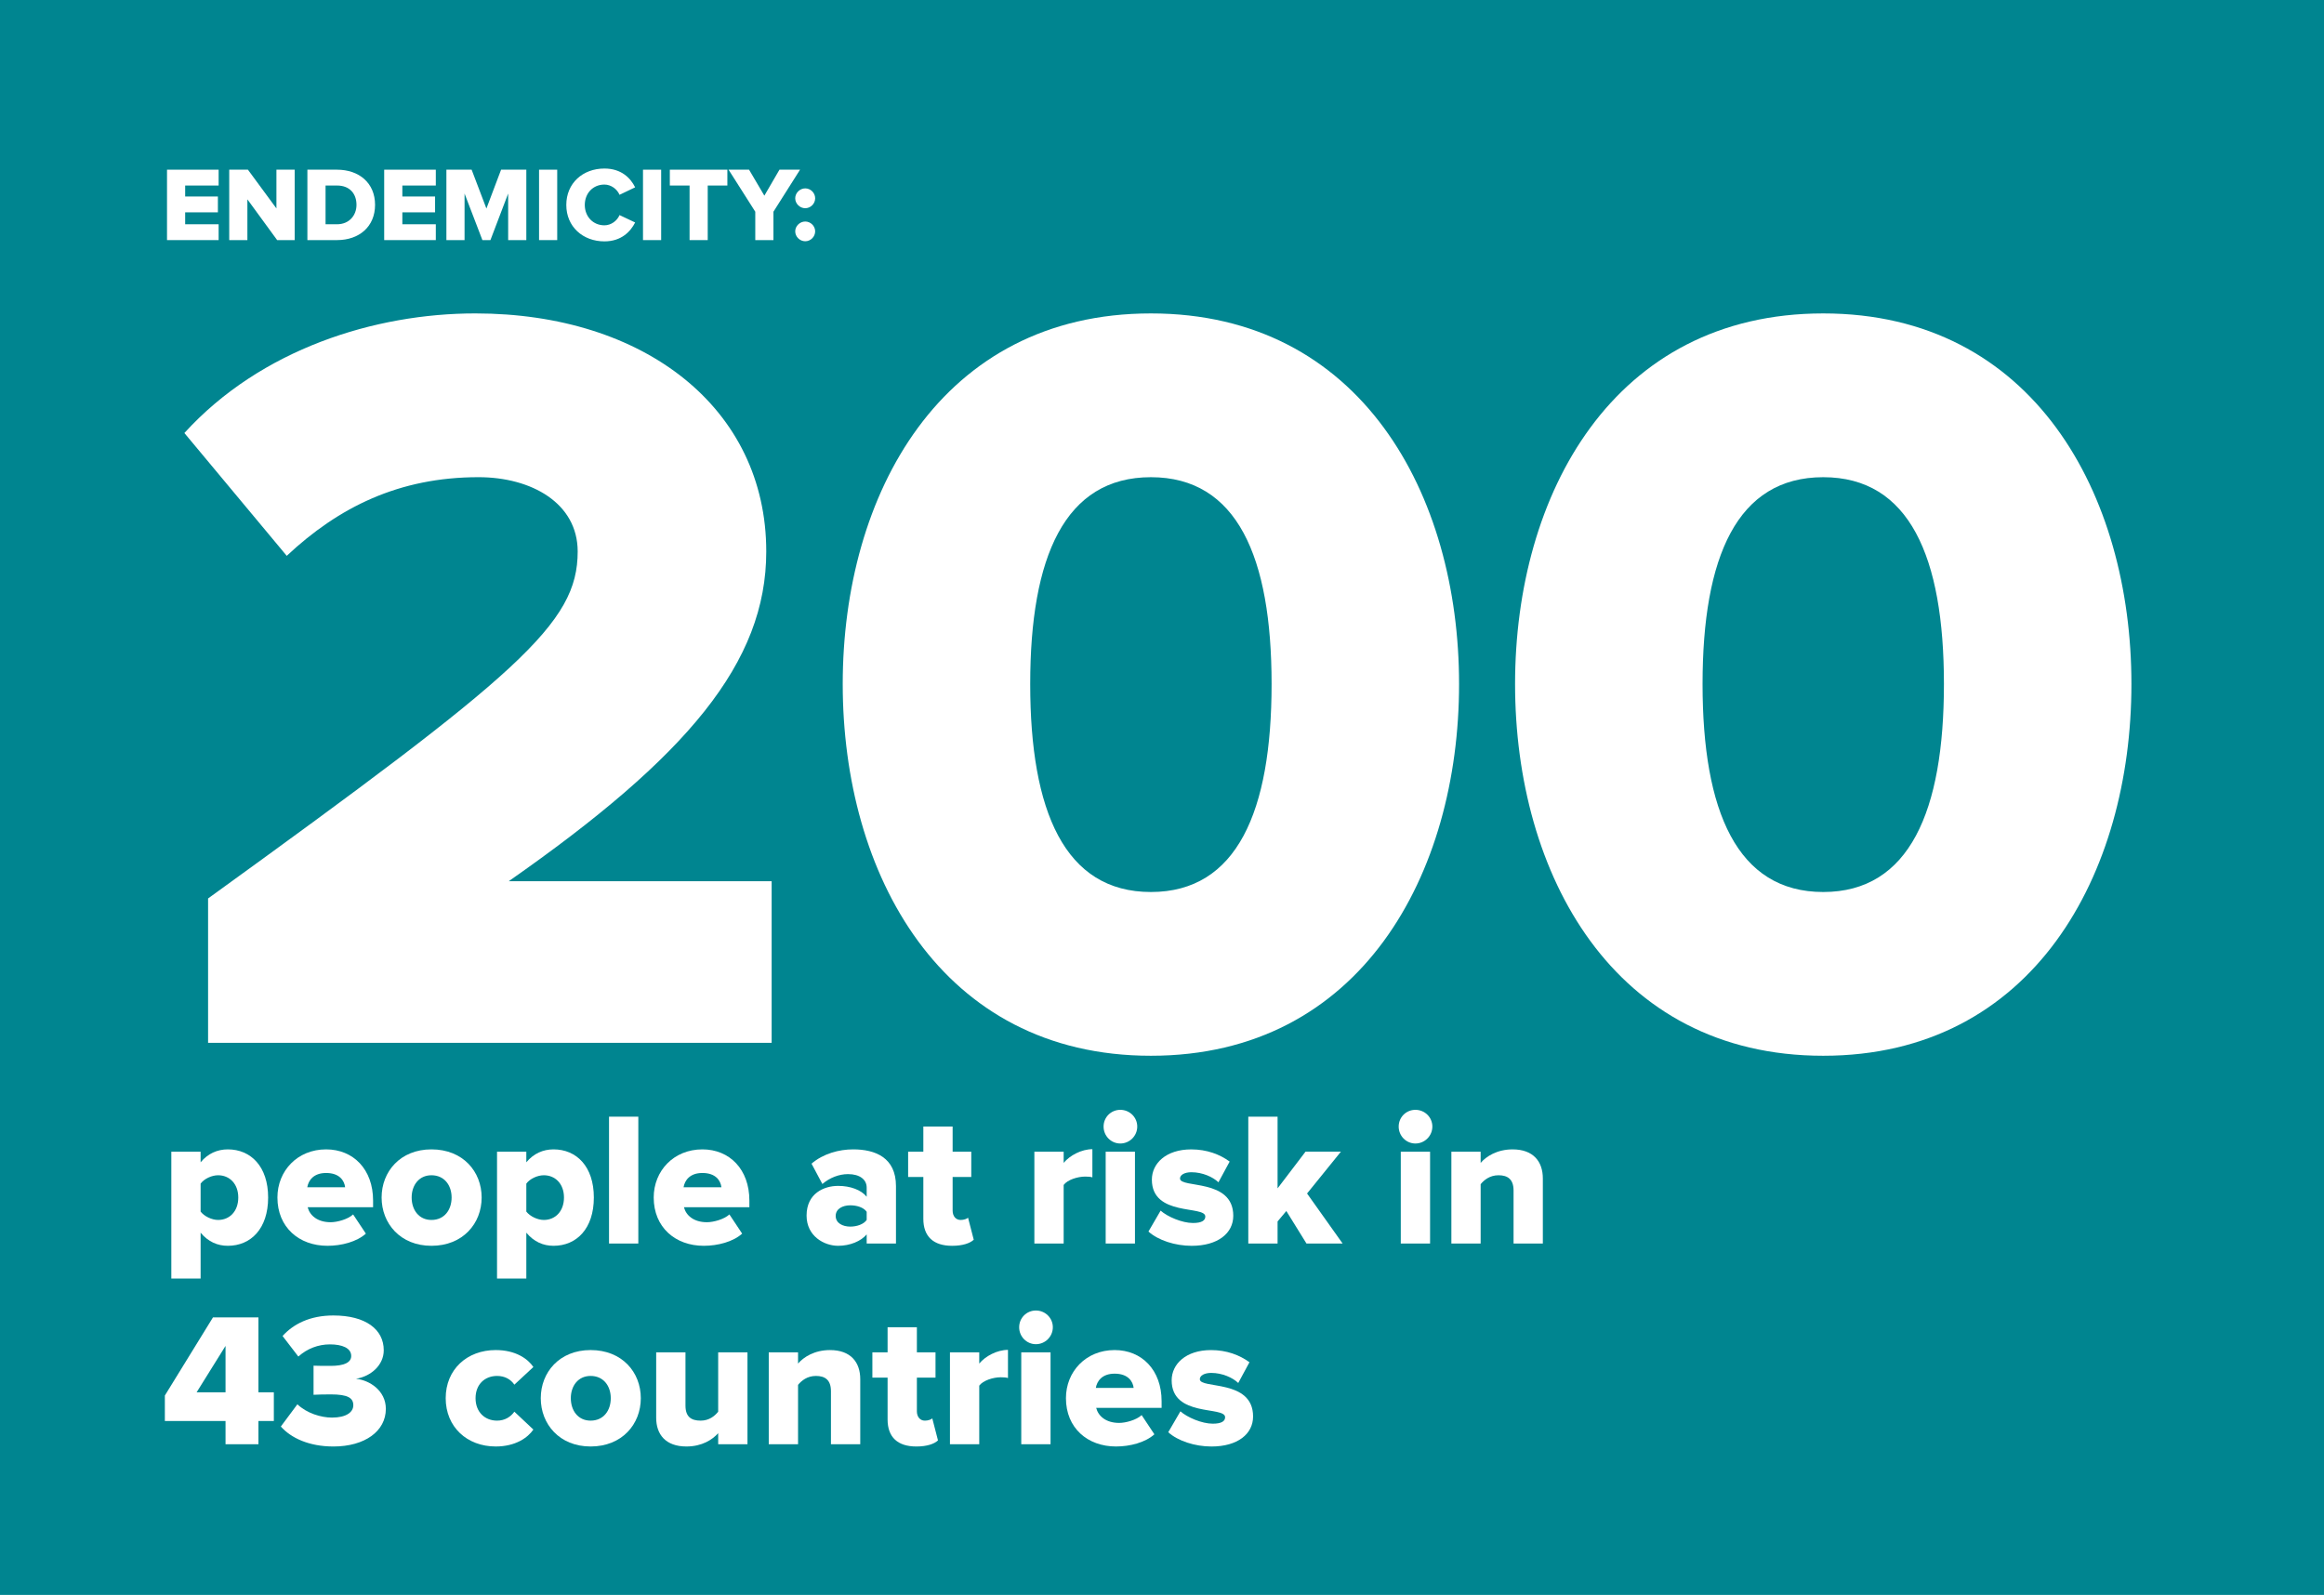
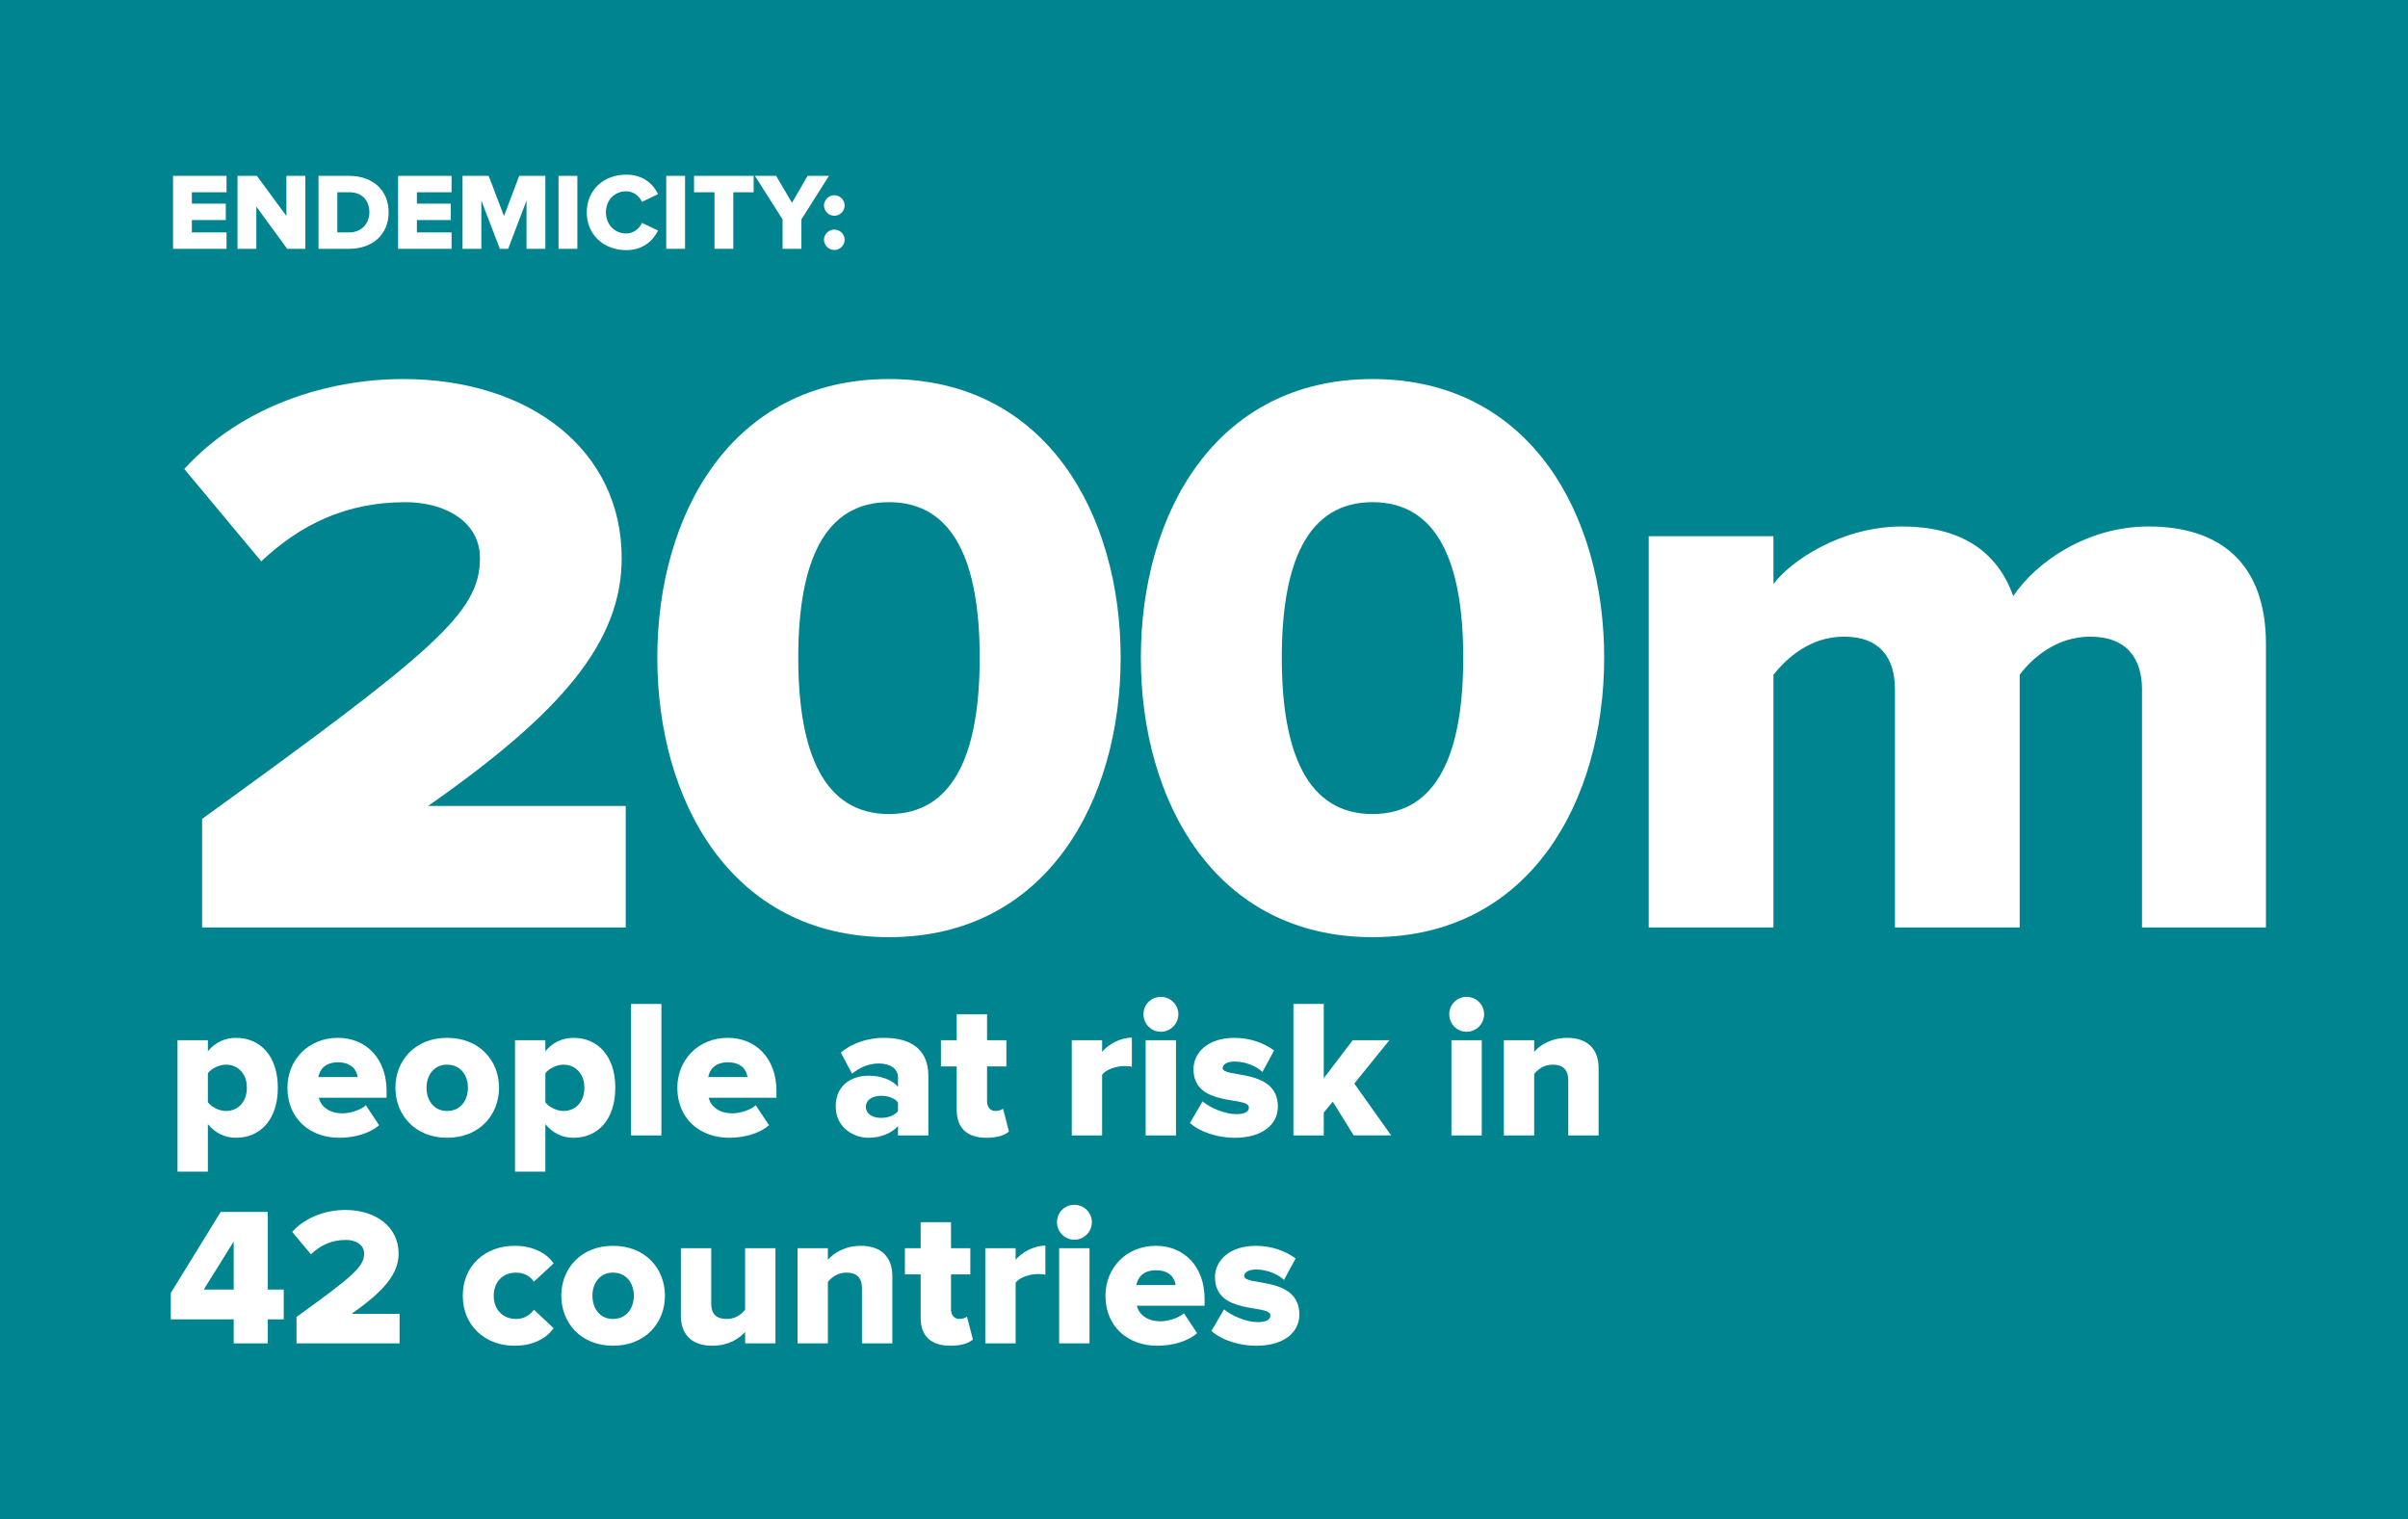
- <svg xmlns="http://www.w3.org/2000/svg" version="1.1" id="Layer_1" x="0px" y="0px" width="220px" height="151px" viewBox="0 0 220 151" enable-background="new 0 0 220 151" xml:space="preserve">
-   <rect x="0" fill="#008590" width="220" height="151" />
+ <svg xmlns="http://www.w3.org/2000/svg" version="1.1" id="Layer_1" x="0px" y="0px" width="220px" height="138.766px" viewBox="0 0 220 138.766" enable-background="new 0 0 220 138.766" xml:space="preserve">
+   <rect x="0" fill="#008590" width="220" height="139.271" />
  <g>
    <path fill="#FFFFFF" d="M15.81,22.732v-6.667h4.887v1.5h-3.168v1.039h3.098v1.5h-3.098v1.129h3.168v1.499H15.81z" />
    <path fill="#FFFFFF" d="M26.237,22.732l-2.818-3.858v3.858h-1.719v-6.667h1.769l2.699,3.668v-3.668h1.729v6.667H26.237z" />
    <path fill="#FFFFFF" d="M29.099,22.732v-6.667h2.798c2.099,0,3.608,1.259,3.608,3.328s-1.509,3.338-3.598,3.338H29.099z    M33.747,19.394c0-1.029-0.62-1.829-1.839-1.829h-1.089v3.668h1.079C33.067,21.233,33.747,20.383,33.747,19.394z" />
    <path fill="#FFFFFF" d="M36.369,22.732v-6.667h4.887v1.5h-3.168v1.039h3.098v1.5h-3.098v1.129h3.168v1.499H36.369z" />
    <path fill="#FFFFFF" d="M48.105,22.732v-4.408l-1.679,4.408h-0.76l-1.689-4.408v4.408h-1.719v-6.667h2.389l1.399,3.678l1.389-3.678   h2.389v6.667H48.105z" />
    <path fill="#FFFFFF" d="M51.029,22.732v-6.667h1.719v6.667H51.029z" />
    <path fill="#FFFFFF" d="M53.609,19.404c0-2.059,1.559-3.448,3.608-3.448c1.609,0,2.479,0.91,2.909,1.779l-1.479,0.709   c-0.22-0.53-0.79-0.97-1.429-0.97c-1.089,0-1.859,0.83-1.859,1.929c0,1.089,0.77,1.929,1.859,1.929c0.64,0,1.209-0.439,1.429-0.969   l1.479,0.7c-0.43,0.85-1.299,1.789-2.909,1.789C55.168,22.852,53.609,21.453,53.609,19.404z" />
    <path fill="#FFFFFF" d="M60.869,22.732v-6.667h1.719v6.667H60.869z" />
    <path fill="#FFFFFF" d="M65.278,22.732v-5.167h-1.869v-1.5h5.447v1.5h-1.859v5.167H65.278z" />
    <path fill="#FFFFFF" d="M71.498,22.732v-2.688l-2.528-3.978h1.939l1.449,2.459l1.429-2.459h1.949l-2.519,3.978v2.688H71.498z" />
    <path fill="#FFFFFF" d="M75.279,18.774c0-0.51,0.439-0.939,0.949-0.939s0.939,0.43,0.939,0.939s-0.43,0.939-0.939,0.939   S75.279,19.284,75.279,18.774z M75.279,21.902c0-0.5,0.439-0.929,0.949-0.929s0.939,0.43,0.939,0.929   c0,0.51-0.43,0.939-0.939,0.939S75.279,22.412,75.279,21.902z" />
-     <path fill="#FFFFFF" d="M19.698,98.732v-13.67c29.479-21.318,34.988-26.011,34.988-32.845c0-4.59-4.386-7.039-9.385-7.039   c-7.548,0-13.26,2.856-18.157,7.446l-9.69-11.628c7.242-7.957,18.055-11.323,27.542-11.323c16.015,0,27.541,8.977,27.541,22.543   c0,10.506-7.446,19.381-24.379,31.214h24.889v15.301H19.698z" />
-     <path fill="#FFFFFF" d="M79.776,64.764c0-17.953,9.282-35.09,29.173-35.09c19.891,0,29.173,17.137,29.173,35.09   s-9.282,35.191-29.173,35.191C89.058,99.955,79.776,82.717,79.776,64.764z M120.374,64.764c0-12.037-3.265-19.585-11.425-19.585   c-8.161,0-11.425,7.548-11.425,19.585s3.264,19.687,11.425,19.687C117.109,84.451,120.374,76.801,120.374,64.764z" />
-     <path fill="#FFFFFF" d="M143.423,64.764c0-17.953,9.282-35.09,29.173-35.09c19.892,0,29.174,17.137,29.174,35.09   s-9.282,35.191-29.174,35.191C152.705,99.955,143.423,82.717,143.423,64.764z M184.021,64.764c0-12.037-3.264-19.585-11.425-19.585   c-8.16,0-11.424,7.548-11.424,19.585s3.264,19.687,11.424,19.687C180.757,84.451,184.021,76.801,184.021,64.764z" />
-     <path fill="#FFFFFF" d="M18.991,116.705v4.34h-2.773v-12.01h2.773v1.008c0.684-0.828,1.584-1.225,2.575-1.225   c2.179,0,3.817,1.621,3.817,4.557c0,2.953-1.638,4.572-3.817,4.572C20.594,117.947,19.711,117.57,18.991,116.705z M22.556,113.375   c0-1.297-0.828-2.107-1.909-2.107c-0.594,0-1.314,0.324-1.656,0.793v2.646c0.342,0.449,1.062,0.793,1.656,0.793   C21.728,115.5,22.556,114.689,22.556,113.375z" />
-     <path fill="#FFFFFF" d="M26.262,113.375c0-2.521,1.891-4.557,4.609-4.557c2.575,0,4.447,1.891,4.447,4.844v0.631h-6.194   c0.198,0.773,0.918,1.422,2.179,1.422c0.612,0,1.621-0.27,2.125-0.738l1.207,1.818c-0.864,0.775-2.305,1.152-3.637,1.152   C28.314,117.947,26.262,116.201,26.262,113.375z M30.871,111.053c-1.207,0-1.675,0.719-1.783,1.35h3.583   C32.6,111.791,32.149,111.053,30.871,111.053z" />
-     <path fill="#FFFFFF" d="M36.125,113.375c0-2.449,1.765-4.557,4.717-4.557c2.989,0,4.753,2.107,4.753,4.557   s-1.765,4.572-4.753,4.572C37.89,117.947,36.125,115.824,36.125,113.375z M42.751,113.375c0-1.152-0.684-2.107-1.909-2.107   c-1.188,0-1.873,0.955-1.873,2.107c0,1.17,0.684,2.125,1.873,2.125C42.067,115.5,42.751,114.545,42.751,113.375z" />
-     <path fill="#FFFFFF" d="M49.824,116.705v4.34h-2.773v-12.01h2.773v1.008c0.684-0.828,1.584-1.225,2.575-1.225   c2.179,0,3.817,1.621,3.817,4.557c0,2.953-1.638,4.572-3.817,4.572C51.427,117.947,50.544,117.57,49.824,116.705z M53.389,113.375   c0-1.297-0.828-2.107-1.909-2.107c-0.594,0-1.314,0.324-1.656,0.793v2.646c0.342,0.449,1.062,0.793,1.656,0.793   C52.561,115.5,53.389,114.689,53.389,113.375z" />
-     <path fill="#FFFFFF" d="M57.653,117.732v-12.01h2.773v12.01H57.653z" />
-     <path fill="#FFFFFF" d="M61.883,113.375c0-2.521,1.891-4.557,4.609-4.557c2.575,0,4.447,1.891,4.447,4.844v0.631h-6.194   c0.198,0.773,0.918,1.422,2.179,1.422c0.612,0,1.621-0.27,2.125-0.738l1.207,1.818c-0.864,0.775-2.305,1.152-3.637,1.152   C63.936,117.947,61.883,116.201,61.883,113.375z M66.492,111.053c-1.207,0-1.675,0.719-1.783,1.35h3.583   C68.221,111.791,67.771,111.053,66.492,111.053z" />
-     <path fill="#FFFFFF" d="M82.044,117.732v-0.865c-0.54,0.648-1.584,1.08-2.701,1.08c-1.333,0-2.989-0.918-2.989-2.861   c0-2.107,1.656-2.811,2.989-2.811c1.152,0,2.179,0.379,2.701,1.027v-0.865c0-0.756-0.648-1.277-1.764-1.277   c-0.864,0-1.729,0.342-2.431,0.936l-1.026-1.926c1.116-0.955,2.611-1.352,3.943-1.352c2.089,0,4.051,0.775,4.051,3.477v5.438   H82.044z M82.044,115.5v-0.775c-0.288-0.414-0.936-0.611-1.548-0.611c-0.72,0-1.386,0.324-1.386,1.008s0.666,1.008,1.386,1.008   C81.108,116.129,81.756,115.914,82.044,115.5z" />
-     <path fill="#FFFFFF" d="M87.407,115.391v-3.961h-1.44v-2.395h1.44v-2.377h2.773v2.377h1.765v2.395H90.18v3.188   c0,0.504,0.288,0.883,0.756,0.883c0.306,0,0.612-0.109,0.703-0.217l0.54,2.088c-0.342,0.324-1.026,0.576-2.053,0.576   C88.361,117.947,87.407,117.066,87.407,115.391z" />
-     <path fill="#FFFFFF" d="M97.918,117.732v-8.697h2.773v1.062c0.576-0.703,1.692-1.297,2.719-1.297v2.666   c-0.162-0.055-0.396-0.072-0.684-0.072c-0.72,0-1.675,0.305-2.035,0.791v5.547H97.918z" />
-     <path fill="#FFFFFF" d="M104.47,106.658c0-0.883,0.702-1.584,1.584-1.584s1.603,0.701,1.603,1.584s-0.72,1.604-1.603,1.604   S104.47,107.541,104.47,106.658z M104.668,117.732v-8.697h2.773v8.697H104.668z" />
-     <path fill="#FFFFFF" d="M108.717,116.598l1.152-1.98c0.648,0.576,2.035,1.17,3.061,1.17c0.828,0,1.17-0.234,1.17-0.611   c0-1.08-5.059,0.035-5.059-3.494c0-1.529,1.333-2.863,3.727-2.863c1.477,0,2.701,0.469,3.637,1.152l-1.062,1.963   c-0.522-0.504-1.513-0.953-2.558-0.953c-0.647,0-1.08,0.252-1.08,0.594c0,0.955,5.042-0.037,5.042,3.529   c0,1.656-1.459,2.844-3.943,2.844C111.238,117.947,109.636,117.426,108.717,116.598z" />
-     <path fill="#FFFFFF" d="M123.677,117.732l-1.908-3.08l-0.828,0.99v2.09h-2.772v-12.01h2.772v6.787l2.646-3.475h3.35l-3.205,3.961   l3.366,4.736H123.677z" />
-     <path fill="#FFFFFF" d="M132.406,106.658c0-0.883,0.702-1.584,1.584-1.584c0.883,0,1.603,0.701,1.603,1.584   s-0.72,1.604-1.603,1.604C133.108,108.262,132.406,107.541,132.406,106.658z M132.604,117.732v-8.697h2.773v8.697H132.604z" />
-     <path fill="#FFFFFF" d="M143.28,117.732v-5.023c0-1.062-0.559-1.441-1.423-1.441c-0.828,0-1.368,0.451-1.692,0.846v5.619h-2.772   v-8.697h2.772v1.062c0.522-0.611,1.548-1.279,3.024-1.279c1.963,0,2.863,1.152,2.863,2.756v6.158H143.28z" />
-     <path fill="#FFFFFF" d="M21.35,136.732v-2.197h-5.744v-2.412l4.556-7.4h4.303v7.094h1.458v2.719h-1.458v2.197H21.35z    M21.35,127.424l-2.737,4.393h2.737V127.424z" />
-     <path fill="#FFFFFF" d="M26.586,135.057l1.566-2.105c0.882,0.846,2.233,1.26,3.277,1.26c1.333,0,2.017-0.504,2.017-1.17   c0-0.684-0.504-1.027-2.143-1.027c-0.522,0-1.44,0.02-1.621,0.037v-2.756c0.234,0.02,1.17,0.02,1.621,0.02   c1.243,0,1.945-0.307,1.945-0.938c0-0.756-0.864-1.098-2.017-1.098c-1.099,0-2.143,0.396-2.989,1.152l-1.494-1.945   c1.026-1.135,2.593-1.943,4.808-1.943c3.061,0,4.771,1.314,4.771,3.295c0,1.404-1.206,2.467-2.628,2.699   c1.278,0.127,2.827,1.117,2.827,2.846c0,2.107-1.98,3.564-4.969,3.564C29.251,136.947,27.54,136.139,26.586,135.057z" />
-     <path fill="#FFFFFF" d="M42.192,132.375c0-2.719,2.017-4.557,4.735-4.557c1.891,0,3.043,0.83,3.565,1.604l-1.8,1.674   c-0.342-0.504-0.9-0.828-1.639-0.828c-1.152,0-2.035,0.793-2.035,2.107s0.882,2.125,2.035,2.125c0.738,0,1.296-0.361,1.639-0.848   l1.8,1.693c-0.522,0.756-1.674,1.602-3.565,1.602C44.208,136.947,42.192,135.094,42.192,132.375z" />
-     <path fill="#FFFFFF" d="M51.192,132.375c0-2.449,1.765-4.557,4.717-4.557c2.989,0,4.753,2.107,4.753,4.557   s-1.765,4.572-4.753,4.572C52.957,136.947,51.192,134.824,51.192,132.375z M57.818,132.375c0-1.152-0.684-2.107-1.909-2.107   c-1.188,0-1.873,0.955-1.873,2.107c0,1.17,0.684,2.125,1.873,2.125C57.134,134.5,57.818,133.545,57.818,132.375z" />
-     <path fill="#FFFFFF" d="M67.987,136.732v-1.045c-0.54,0.611-1.53,1.26-3.007,1.26c-1.962,0-2.863-1.133-2.863-2.719v-6.193h2.773   v5.041c0,1.062,0.54,1.424,1.44,1.424c0.792,0,1.332-0.434,1.656-0.848v-5.617h2.773v8.697H67.987z" />
-     <path fill="#FFFFFF" d="M78.661,136.732v-5.023c0-1.062-0.558-1.441-1.422-1.441c-0.828,0-1.369,0.451-1.692,0.846v5.619h-2.773   v-8.697h2.773v1.062c0.522-0.611,1.548-1.279,3.025-1.279c1.962,0,2.863,1.152,2.863,2.756v6.158H78.661z" />
-     <path fill="#FFFFFF" d="M84.023,134.391v-3.961h-1.44v-2.395h1.44v-2.377h2.773v2.377h1.764v2.395h-1.764v3.188   c0,0.504,0.288,0.883,0.756,0.883c0.306,0,0.612-0.109,0.702-0.217l0.54,2.088c-0.342,0.324-1.026,0.576-2.053,0.576   C84.978,136.947,84.023,136.066,84.023,134.391z" />
-     <path fill="#FFFFFF" d="M89.927,136.732v-8.697H92.7v1.062c0.576-0.703,1.692-1.297,2.719-1.297v2.666   c-0.162-0.055-0.396-0.072-0.684-0.072c-0.72,0-1.675,0.305-2.035,0.791v5.547H89.927z" />
-     <path fill="#FFFFFF" d="M96.479,125.658c0-0.883,0.703-1.584,1.584-1.584c0.882,0,1.603,0.701,1.603,1.584s-0.72,1.604-1.603,1.604   C97.182,127.262,96.479,126.541,96.479,125.658z M96.677,136.732v-8.697h2.773v8.697H96.677z" />
-     <path fill="#FFFFFF" d="M100.907,132.375c0-2.521,1.891-4.557,4.609-4.557c2.575,0,4.447,1.891,4.447,4.844v0.631h-6.194   c0.198,0.773,0.918,1.422,2.179,1.422c0.612,0,1.621-0.27,2.125-0.738l1.207,1.818c-0.864,0.775-2.305,1.152-3.637,1.152   C102.96,136.947,100.907,135.201,100.907,132.375z M105.517,130.053c-1.207,0-1.675,0.719-1.783,1.35h3.583   C107.245,130.791,106.795,130.053,105.517,130.053z" />
-     <path fill="#FFFFFF" d="M110.591,135.598l1.152-1.98c0.648,0.576,2.034,1.17,3.061,1.17c0.829,0,1.171-0.234,1.171-0.611   c0-1.08-5.06,0.035-5.06-3.494c0-1.529,1.332-2.863,3.728-2.863c1.476,0,2.7,0.469,3.637,1.152l-1.062,1.963   c-0.522-0.504-1.513-0.953-2.557-0.953c-0.648,0-1.08,0.252-1.08,0.594c0,0.955,5.041-0.037,5.041,3.529   c0,1.656-1.458,2.844-3.943,2.844C113.111,136.947,111.509,136.426,110.591,135.598z" />
+     <path fill="#FFFFFF" d="M18.466,84.732v-9.917C39.854,59.348,43.85,55.944,43.85,50.986c0-3.331-3.182-5.106-6.809-5.106   c-5.477,0-9.621,2.072-13.173,5.402l-7.031-8.437c5.254-5.772,13.099-8.215,19.981-8.215c11.619,0,19.981,6.513,19.981,16.355   c0,7.622-5.402,14.061-17.687,22.646h18.057v11.101H18.466z" />
+     <path fill="#FFFFFF" d="M60.054,60.088c0-13.025,6.734-25.458,21.165-25.458c14.431,0,21.166,12.433,21.166,25.458   S95.65,85.619,81.219,85.619C66.788,85.619,60.054,73.113,60.054,60.088z M89.508,60.088c0-8.733-2.368-14.209-8.289-14.209   c-5.92,0-8.288,5.476-8.288,14.209c0,8.732,2.368,14.283,8.288,14.283C87.14,74.371,89.508,68.821,89.508,60.088z" />
+     <path fill="#FFFFFF" d="M104.231,60.088c0-13.025,6.734-25.458,21.166-25.458c14.431,0,21.165,12.433,21.165,25.458   s-6.734,25.531-21.165,25.531C110.965,85.619,104.231,73.113,104.231,60.088z M133.685,60.088c0-8.733-2.368-14.209-8.288-14.209   c-5.921,0-8.289,5.476-8.289,14.209c0,8.732,2.368,14.283,8.289,14.283C131.316,74.371,133.685,68.821,133.685,60.088z" />
+     <path fill="#FFFFFF" d="M195.698,84.732V62.975c0-2.738-1.333-4.811-4.736-4.811c-3.108,0-5.329,1.998-6.438,3.478v23.09h-11.397   V62.975c0-2.738-1.258-4.811-4.662-4.811c-3.108,0-5.254,1.998-6.438,3.478v23.09h-11.396V48.987h11.396v4.367   c1.554-2.072,6.143-5.254,11.767-5.254c5.181,0,8.659,2.146,10.139,6.364c2.072-3.108,6.734-6.364,12.359-6.364   c6.586,0,10.73,3.404,10.73,10.73v25.902H195.698z" />
+     <path fill="#FFFFFF" d="M18.991,102.705v4.34h-2.773v-12.01h2.773v1.008c0.684-0.828,1.584-1.225,2.575-1.225   c2.179,0,3.817,1.621,3.817,4.557c0,2.953-1.638,4.572-3.817,4.572C20.594,103.947,19.711,103.57,18.991,102.705z M22.556,99.375   c0-1.297-0.828-2.107-1.909-2.107c-0.594,0-1.314,0.324-1.656,0.793v2.646c0.342,0.449,1.062,0.793,1.656,0.793   C21.728,101.5,22.556,100.689,22.556,99.375z" />
+     <path fill="#FFFFFF" d="M26.262,99.375c0-2.521,1.891-4.557,4.609-4.557c2.575,0,4.447,1.891,4.447,4.844v0.631h-6.194   c0.198,0.773,0.918,1.422,2.179,1.422c0.612,0,1.621-0.27,2.125-0.738l1.207,1.818c-0.864,0.775-2.305,1.152-3.637,1.152   C28.314,103.947,26.262,102.201,26.262,99.375z M30.871,97.053c-1.207,0-1.675,0.719-1.783,1.35h3.583   C32.6,97.791,32.149,97.053,30.871,97.053z" />
+     <path fill="#FFFFFF" d="M36.125,99.375c0-2.449,1.765-4.557,4.717-4.557c2.989,0,4.753,2.107,4.753,4.557s-1.765,4.572-4.753,4.572   C37.89,103.947,36.125,101.824,36.125,99.375z M42.751,99.375c0-1.152-0.684-2.107-1.909-2.107c-1.188,0-1.873,0.955-1.873,2.107   c0,1.17,0.684,2.125,1.873,2.125C42.067,101.5,42.751,100.545,42.751,99.375z" />
+     <path fill="#FFFFFF" d="M49.824,102.705v4.34h-2.773v-12.01h2.773v1.008c0.684-0.828,1.584-1.225,2.575-1.225   c2.179,0,3.817,1.621,3.817,4.557c0,2.953-1.638,4.572-3.817,4.572C51.427,103.947,50.544,103.57,49.824,102.705z M53.389,99.375   c0-1.297-0.828-2.107-1.909-2.107c-0.594,0-1.314,0.324-1.656,0.793v2.646c0.342,0.449,1.062,0.793,1.656,0.793   C52.561,101.5,53.389,100.689,53.389,99.375z" />
+     <path fill="#FFFFFF" d="M57.653,103.732v-12.01h2.773v12.01H57.653z" />
+     <path fill="#FFFFFF" d="M61.883,99.375c0-2.521,1.891-4.557,4.609-4.557c2.575,0,4.447,1.891,4.447,4.844v0.631h-6.194   c0.198,0.773,0.918,1.422,2.179,1.422c0.612,0,1.621-0.27,2.125-0.738l1.207,1.818c-0.864,0.775-2.305,1.152-3.637,1.152   C63.936,103.947,61.883,102.201,61.883,99.375z M66.492,97.053c-1.207,0-1.675,0.719-1.783,1.35h3.583   C68.221,97.791,67.771,97.053,66.492,97.053z" />
+     <path fill="#FFFFFF" d="M82.044,103.732v-0.865c-0.54,0.648-1.584,1.08-2.701,1.08c-1.333,0-2.989-0.918-2.989-2.861   c0-2.107,1.656-2.811,2.989-2.811c1.152,0,2.179,0.379,2.701,1.027v-0.865c0-0.756-0.648-1.277-1.764-1.277   c-0.864,0-1.729,0.342-2.431,0.936l-1.026-1.926c1.116-0.955,2.611-1.352,3.943-1.352c2.089,0,4.051,0.775,4.051,3.477v5.438   H82.044z M82.044,101.5v-0.775c-0.288-0.414-0.936-0.611-1.548-0.611c-0.72,0-1.386,0.324-1.386,1.008s0.666,1.008,1.386,1.008   C81.108,102.129,81.756,101.914,82.044,101.5z" />
+     <path fill="#FFFFFF" d="M87.407,101.391V97.43h-1.44v-2.395h1.44v-2.377h2.773v2.377h1.765v2.395H90.18v3.188   c0,0.504,0.288,0.883,0.756,0.883c0.306,0,0.612-0.109,0.703-0.217l0.54,2.088c-0.342,0.324-1.026,0.576-2.053,0.576   C88.361,103.947,87.407,103.066,87.407,101.391z" />
+     <path fill="#FFFFFF" d="M97.918,103.732v-8.697h2.773v1.062c0.576-0.703,1.692-1.297,2.719-1.297v2.666   c-0.162-0.055-0.396-0.072-0.684-0.072c-0.72,0-1.675,0.305-2.035,0.791v5.547H97.918z" />
+     <path fill="#FFFFFF" d="M104.47,92.658c0-0.883,0.702-1.584,1.584-1.584s1.603,0.701,1.603,1.584s-0.72,1.604-1.603,1.604   S104.47,93.541,104.47,92.658z M104.668,103.732v-8.697h2.773v8.697H104.668z" />
+     <path fill="#FFFFFF" d="M108.717,102.598l1.152-1.98c0.648,0.576,2.035,1.17,3.061,1.17c0.828,0,1.17-0.234,1.17-0.611   c0-1.08-5.059,0.035-5.059-3.494c0-1.529,1.333-2.863,3.727-2.863c1.477,0,2.701,0.469,3.637,1.152l-1.062,1.963   c-0.522-0.504-1.513-0.953-2.558-0.953c-0.647,0-1.08,0.252-1.08,0.594c0,0.955,5.042-0.037,5.042,3.529   c0,1.656-1.459,2.844-3.943,2.844C111.238,103.947,109.636,103.426,108.717,102.598z" />
+     <path fill="#FFFFFF" d="M123.677,103.732l-1.908-3.08l-0.828,0.99v2.09h-2.772v-12.01h2.772v6.787l2.646-3.475h3.35l-3.205,3.961   l3.366,4.736H123.677z" />
+     <path fill="#FFFFFF" d="M132.406,92.658c0-0.883,0.702-1.584,1.584-1.584c0.883,0,1.603,0.701,1.603,1.584s-0.72,1.604-1.603,1.604   C133.108,94.262,132.406,93.541,132.406,92.658z M132.604,103.732v-8.697h2.773v8.697H132.604z" />
+     <path fill="#FFFFFF" d="M143.28,103.732v-5.023c0-1.062-0.559-1.441-1.423-1.441c-0.828,0-1.368,0.451-1.692,0.846v5.619h-2.772   v-8.697h2.772v1.062c0.522-0.611,1.548-1.279,3.024-1.279c1.963,0,2.863,1.152,2.863,2.756v6.158H143.28z" />
+     <path fill="#FFFFFF" d="M21.35,122.732v-2.197h-5.744v-2.412l4.556-7.4h4.303v7.094h1.458v2.719h-1.458v2.197H21.35z    M21.35,113.424l-2.737,4.393h2.737V113.424z" />
+     <path fill="#FFFFFF" d="M27.09,122.732v-2.414c5.204-3.762,6.176-4.59,6.176-5.797c0-0.811-0.774-1.242-1.657-1.242   c-1.333,0-2.341,0.504-3.205,1.314l-1.71-2.053c1.278-1.404,3.187-1.998,4.862-1.998c2.827,0,4.861,1.584,4.861,3.979   c0,1.855-1.314,3.422-4.303,5.51h4.393v2.701H27.09z" />
+     <path fill="#FFFFFF" d="M42.282,118.375c0-2.719,2.017-4.557,4.735-4.557c1.891,0,3.043,0.83,3.565,1.604l-1.8,1.674   c-0.342-0.504-0.9-0.828-1.639-0.828c-1.152,0-2.035,0.793-2.035,2.107s0.882,2.125,2.035,2.125c0.738,0,1.296-0.361,1.639-0.848   l1.8,1.693c-0.522,0.756-1.674,1.602-3.565,1.602C44.298,122.947,42.282,121.094,42.282,118.375z" />
+     <path fill="#FFFFFF" d="M51.282,118.375c0-2.449,1.765-4.557,4.717-4.557c2.989,0,4.753,2.107,4.753,4.557   s-1.765,4.572-4.753,4.572C53.046,122.947,51.282,120.824,51.282,118.375z M57.908,118.375c0-1.152-0.684-2.107-1.909-2.107   c-1.188,0-1.873,0.955-1.873,2.107c0,1.17,0.684,2.125,1.873,2.125C57.224,120.5,57.908,119.545,57.908,118.375z" />
+     <path fill="#FFFFFF" d="M68.077,122.732v-1.045c-0.54,0.611-1.53,1.26-3.007,1.26c-1.962,0-2.863-1.133-2.863-2.719v-6.193h2.773   v5.041c0,1.062,0.54,1.424,1.44,1.424c0.792,0,1.332-0.434,1.656-0.848v-5.617h2.773v8.697H68.077z" />
+     <path fill="#FFFFFF" d="M78.751,122.732v-5.023c0-1.062-0.558-1.441-1.422-1.441c-0.828,0-1.369,0.451-1.692,0.846v5.619h-2.773   v-8.697h2.773v1.062c0.522-0.611,1.548-1.279,3.025-1.279c1.962,0,2.863,1.152,2.863,2.756v6.158H78.751z" />
+     <path fill="#FFFFFF" d="M84.113,120.391v-3.961h-1.44v-2.395h1.44v-2.377h2.773v2.377h1.764v2.395h-1.764v3.188   c0,0.504,0.288,0.883,0.756,0.883c0.306,0,0.612-0.109,0.702-0.217l0.54,2.088c-0.342,0.324-1.026,0.576-2.053,0.576   C85.067,122.947,84.113,122.066,84.113,120.391z" />
+     <path fill="#FFFFFF" d="M90.017,122.732v-8.697h2.773v1.062c0.576-0.703,1.692-1.297,2.719-1.297v2.666   c-0.162-0.055-0.396-0.072-0.684-0.072c-0.72,0-1.675,0.305-2.035,0.791v5.547H90.017z" />
+     <path fill="#FFFFFF" d="M96.569,111.658c0-0.883,0.703-1.584,1.584-1.584c0.882,0,1.603,0.701,1.603,1.584s-0.72,1.604-1.603,1.604   C97.271,113.262,96.569,112.541,96.569,111.658z M96.767,122.732v-8.697h2.773v8.697H96.767z" />
+     <path fill="#FFFFFF" d="M100.997,118.375c0-2.521,1.891-4.557,4.609-4.557c2.575,0,4.447,1.891,4.447,4.844v0.631h-6.194   c0.198,0.773,0.918,1.422,2.179,1.422c0.612,0,1.621-0.27,2.125-0.738l1.207,1.818c-0.864,0.775-2.305,1.152-3.637,1.152   C103.05,122.947,100.997,121.201,100.997,118.375z M105.606,116.053c-1.207,0-1.675,0.719-1.783,1.35h3.583   C107.335,116.791,106.885,116.053,105.606,116.053z" />
+     <path fill="#FFFFFF" d="M110.681,121.598l1.152-1.98c0.648,0.576,2.034,1.17,3.061,1.17c0.829,0,1.171-0.234,1.171-0.611   c0-1.08-5.06,0.035-5.06-3.494c0-1.529,1.332-2.863,3.728-2.863c1.476,0,2.7,0.469,3.637,1.152l-1.062,1.963   c-0.522-0.504-1.513-0.953-2.557-0.953c-0.648,0-1.08,0.252-1.08,0.594c0,0.955,5.041-0.037,5.041,3.529   c0,1.656-1.458,2.844-3.943,2.844C113.201,122.947,111.599,122.426,110.681,121.598z" />
  </g>
</svg>
